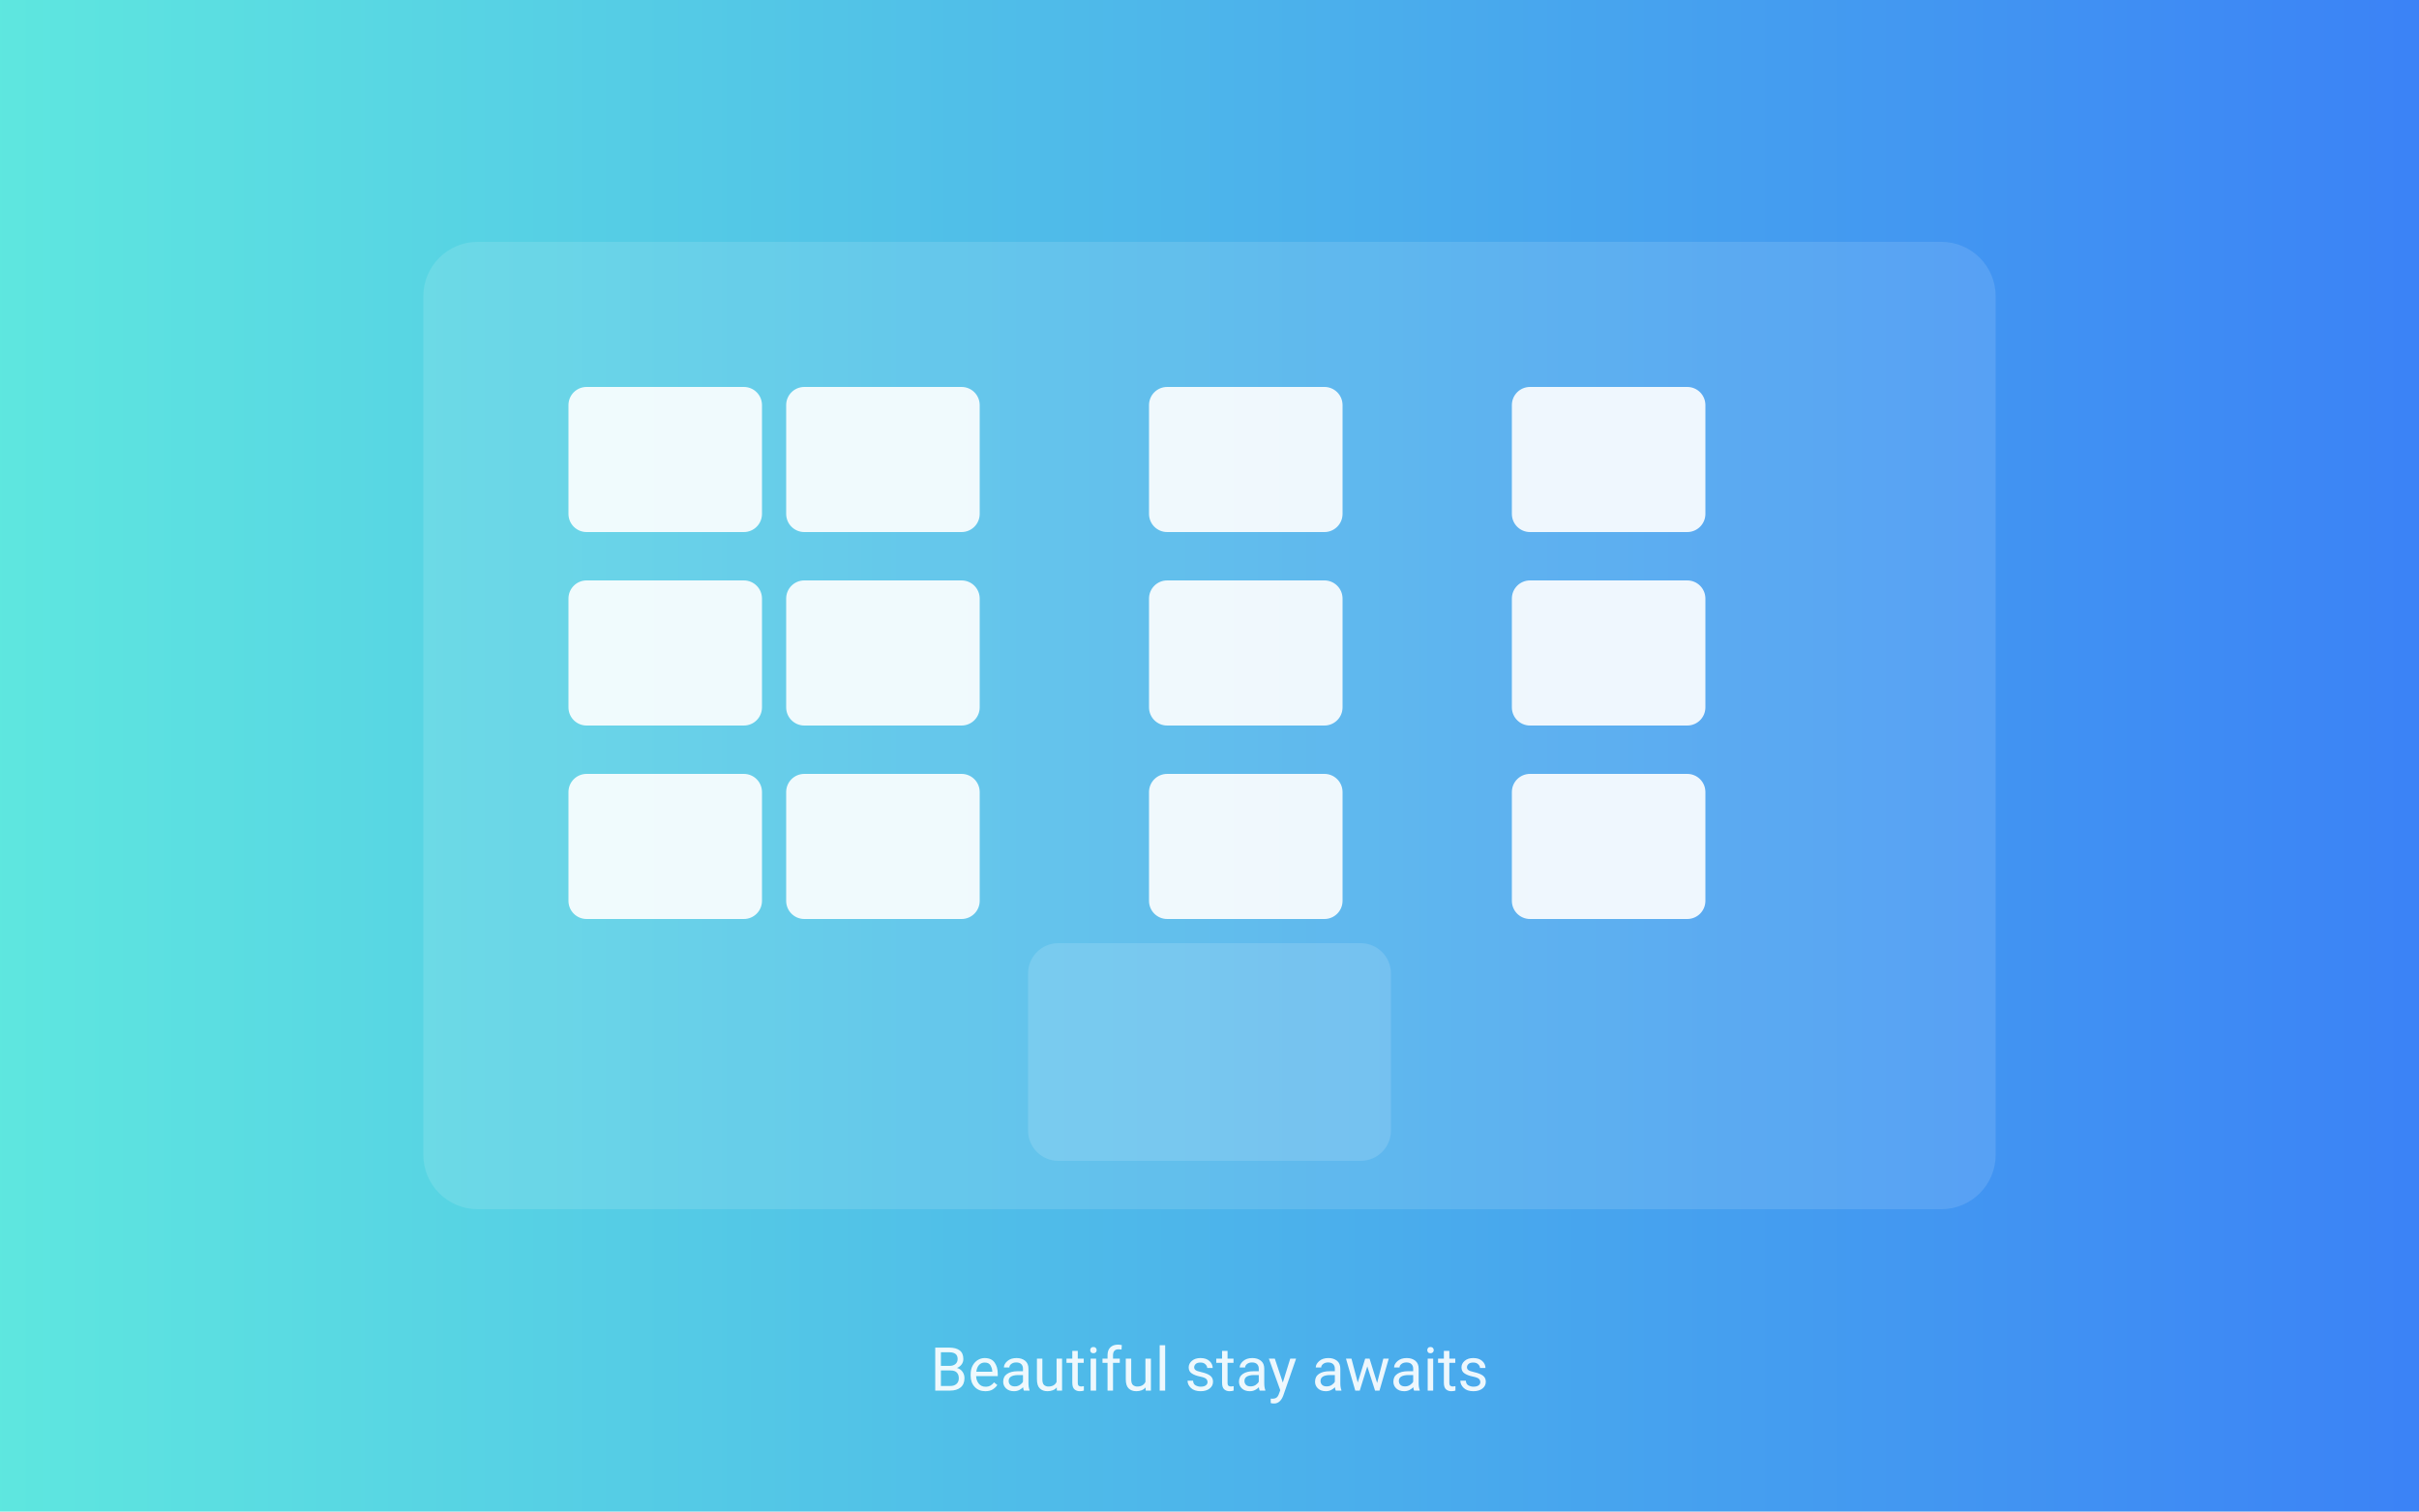
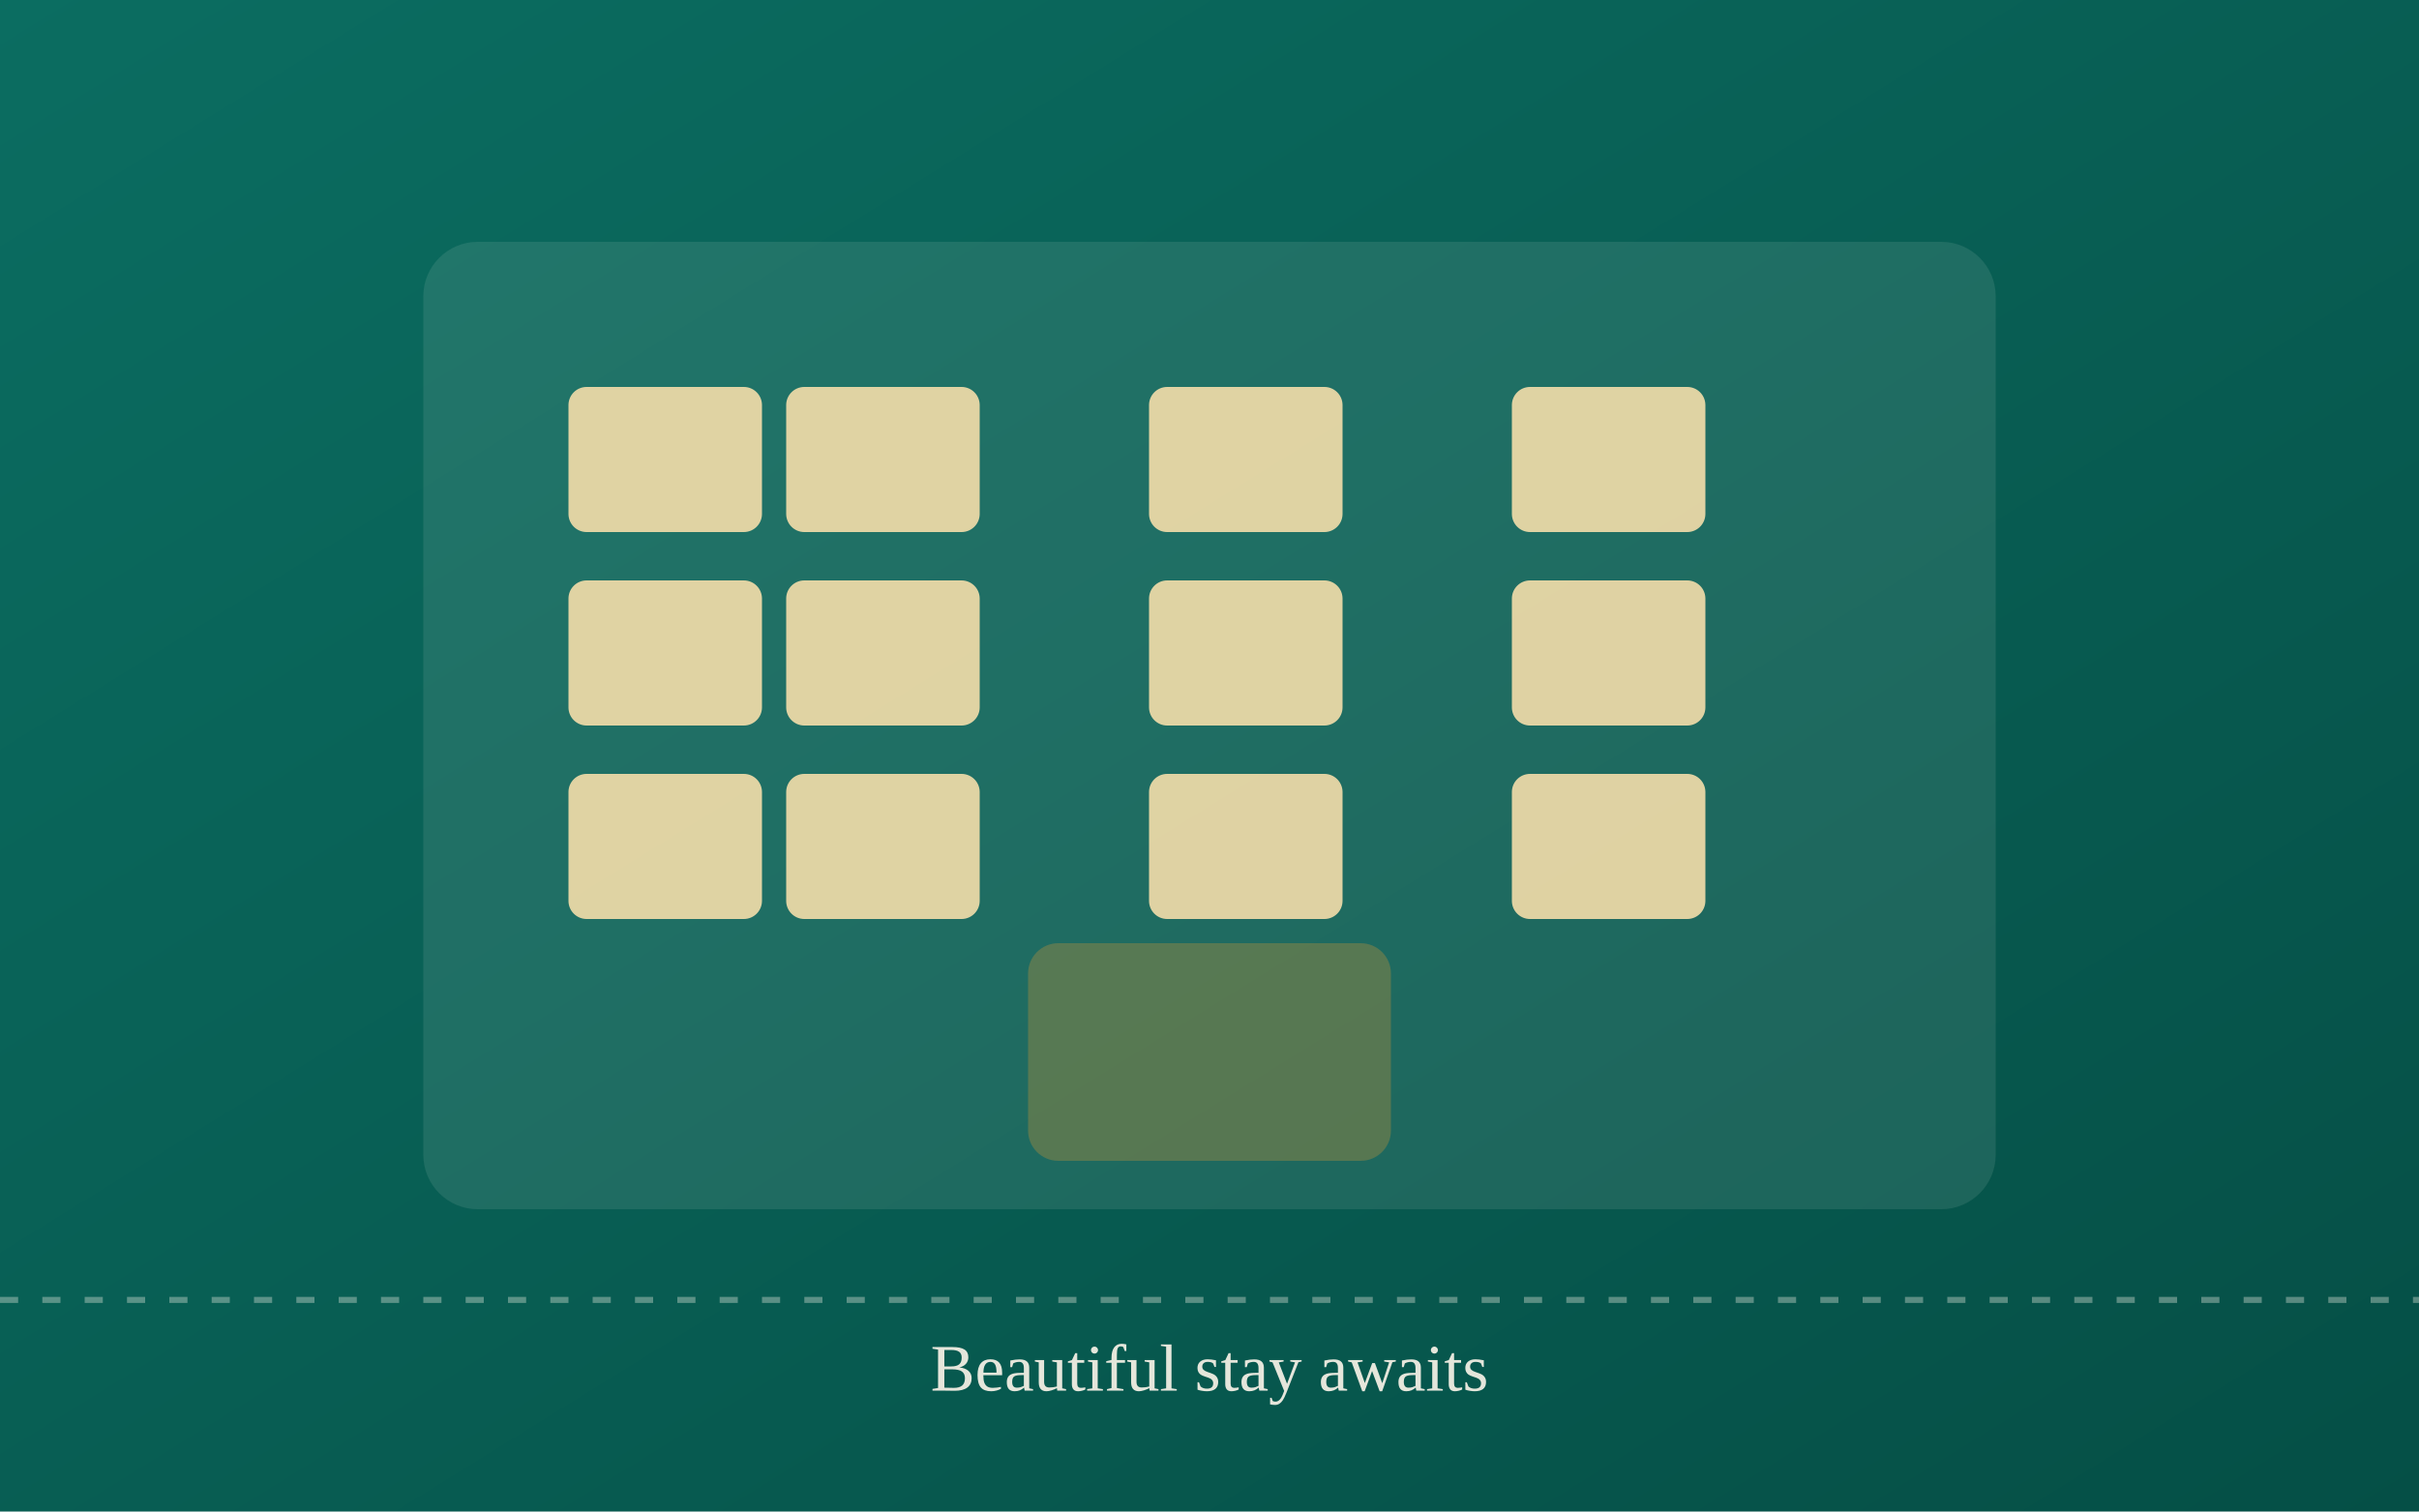
<svg xmlns="http://www.w3.org/2000/svg" width="800" height="500" viewBox="0 0 800 500" role="img" aria-label="Default hotel image">
  <defs>
-     <linearGradient id="bg" x1="0" x2="1">
-       <stop offset="0" stop-color="#5EE7DF" />
-       <stop offset="1" stop-color="#3B82F6" />
+     <linearGradient id="bg" x1="0" y1="0" x2="1" y2="1">
+       <stop offset="0" stop-color="#0B6D61" />
+       <stop offset="1" stop-color="#054F46" />
    </linearGradient>
  </defs>
  <rect width="100%" height="100%" fill="url(#bg)" />
  <g transform="translate(140,80)">
-     <rect x="0" y="0" width="520" height="320" rx="18" fill="#ffffff" opacity="0.12" />
-     <g fill="#ffffff" opacity="0.9">
+     <rect x="0" y="0" width="520" height="320" rx="18" fill="#F7F2E7" opacity="0.10" />
+     <g fill="#F0DBA8" opacity="0.92">
      <g>
        <rect x="48" y="48" width="64" height="48" rx="6" />
        <rect x="48" y="112" width="64" height="48" rx="6" />
        <rect x="48" y="176" width="64" height="48" rx="6" />
      </g>
      <g transform="translate(120,0)">
        <rect x="0" y="48" width="64" height="48" rx="6" />
        <rect x="0" y="112" width="64" height="48" rx="6" />
        <rect x="0" y="176" width="64" height="48" rx="6" />
      </g>
      <g transform="translate(240,0)">
        <rect x="0" y="48" width="64" height="48" rx="6" />
        <rect x="0" y="112" width="64" height="48" rx="6" />
        <rect x="0" y="176" width="64" height="48" rx="6" />
      </g>
      <g transform="translate(360,0)">
        <rect x="0" y="48" width="64" height="48" rx="6" />
        <rect x="0" y="112" width="64" height="48" rx="6" />
        <rect x="0" y="176" width="64" height="48" rx="6" />
      </g>
    </g>
-     <rect x="200" y="232" width="120" height="72" rx="10" fill="#ffffff" opacity="0.14" />
+     <rect x="200" y="232" width="120" height="72" rx="10" fill="#C0913A" opacity="0.35" />
  </g>
-   <text x="50%" y="92%" text-anchor="middle" font-family="Segoe UI, Roboto, Arial" font-size="20" fill="rgba(255,255,255,0.9)">Beautiful stay awaits</text>
+   <g stroke="#F7F2E7" stroke-opacity="0.35" stroke-width="2" stroke-dasharray="6 8">
+     <line x1="0" y1="430" x2="800" y2="430" />
+   </g>
+   <text x="50%" y="92%" text-anchor="middle" font-family="Georgia, 'Times New Roman', serif" font-size="22" fill="#F7F2E7" fill-opacity="0.92">Beautiful stay awaits</text>
</svg>
